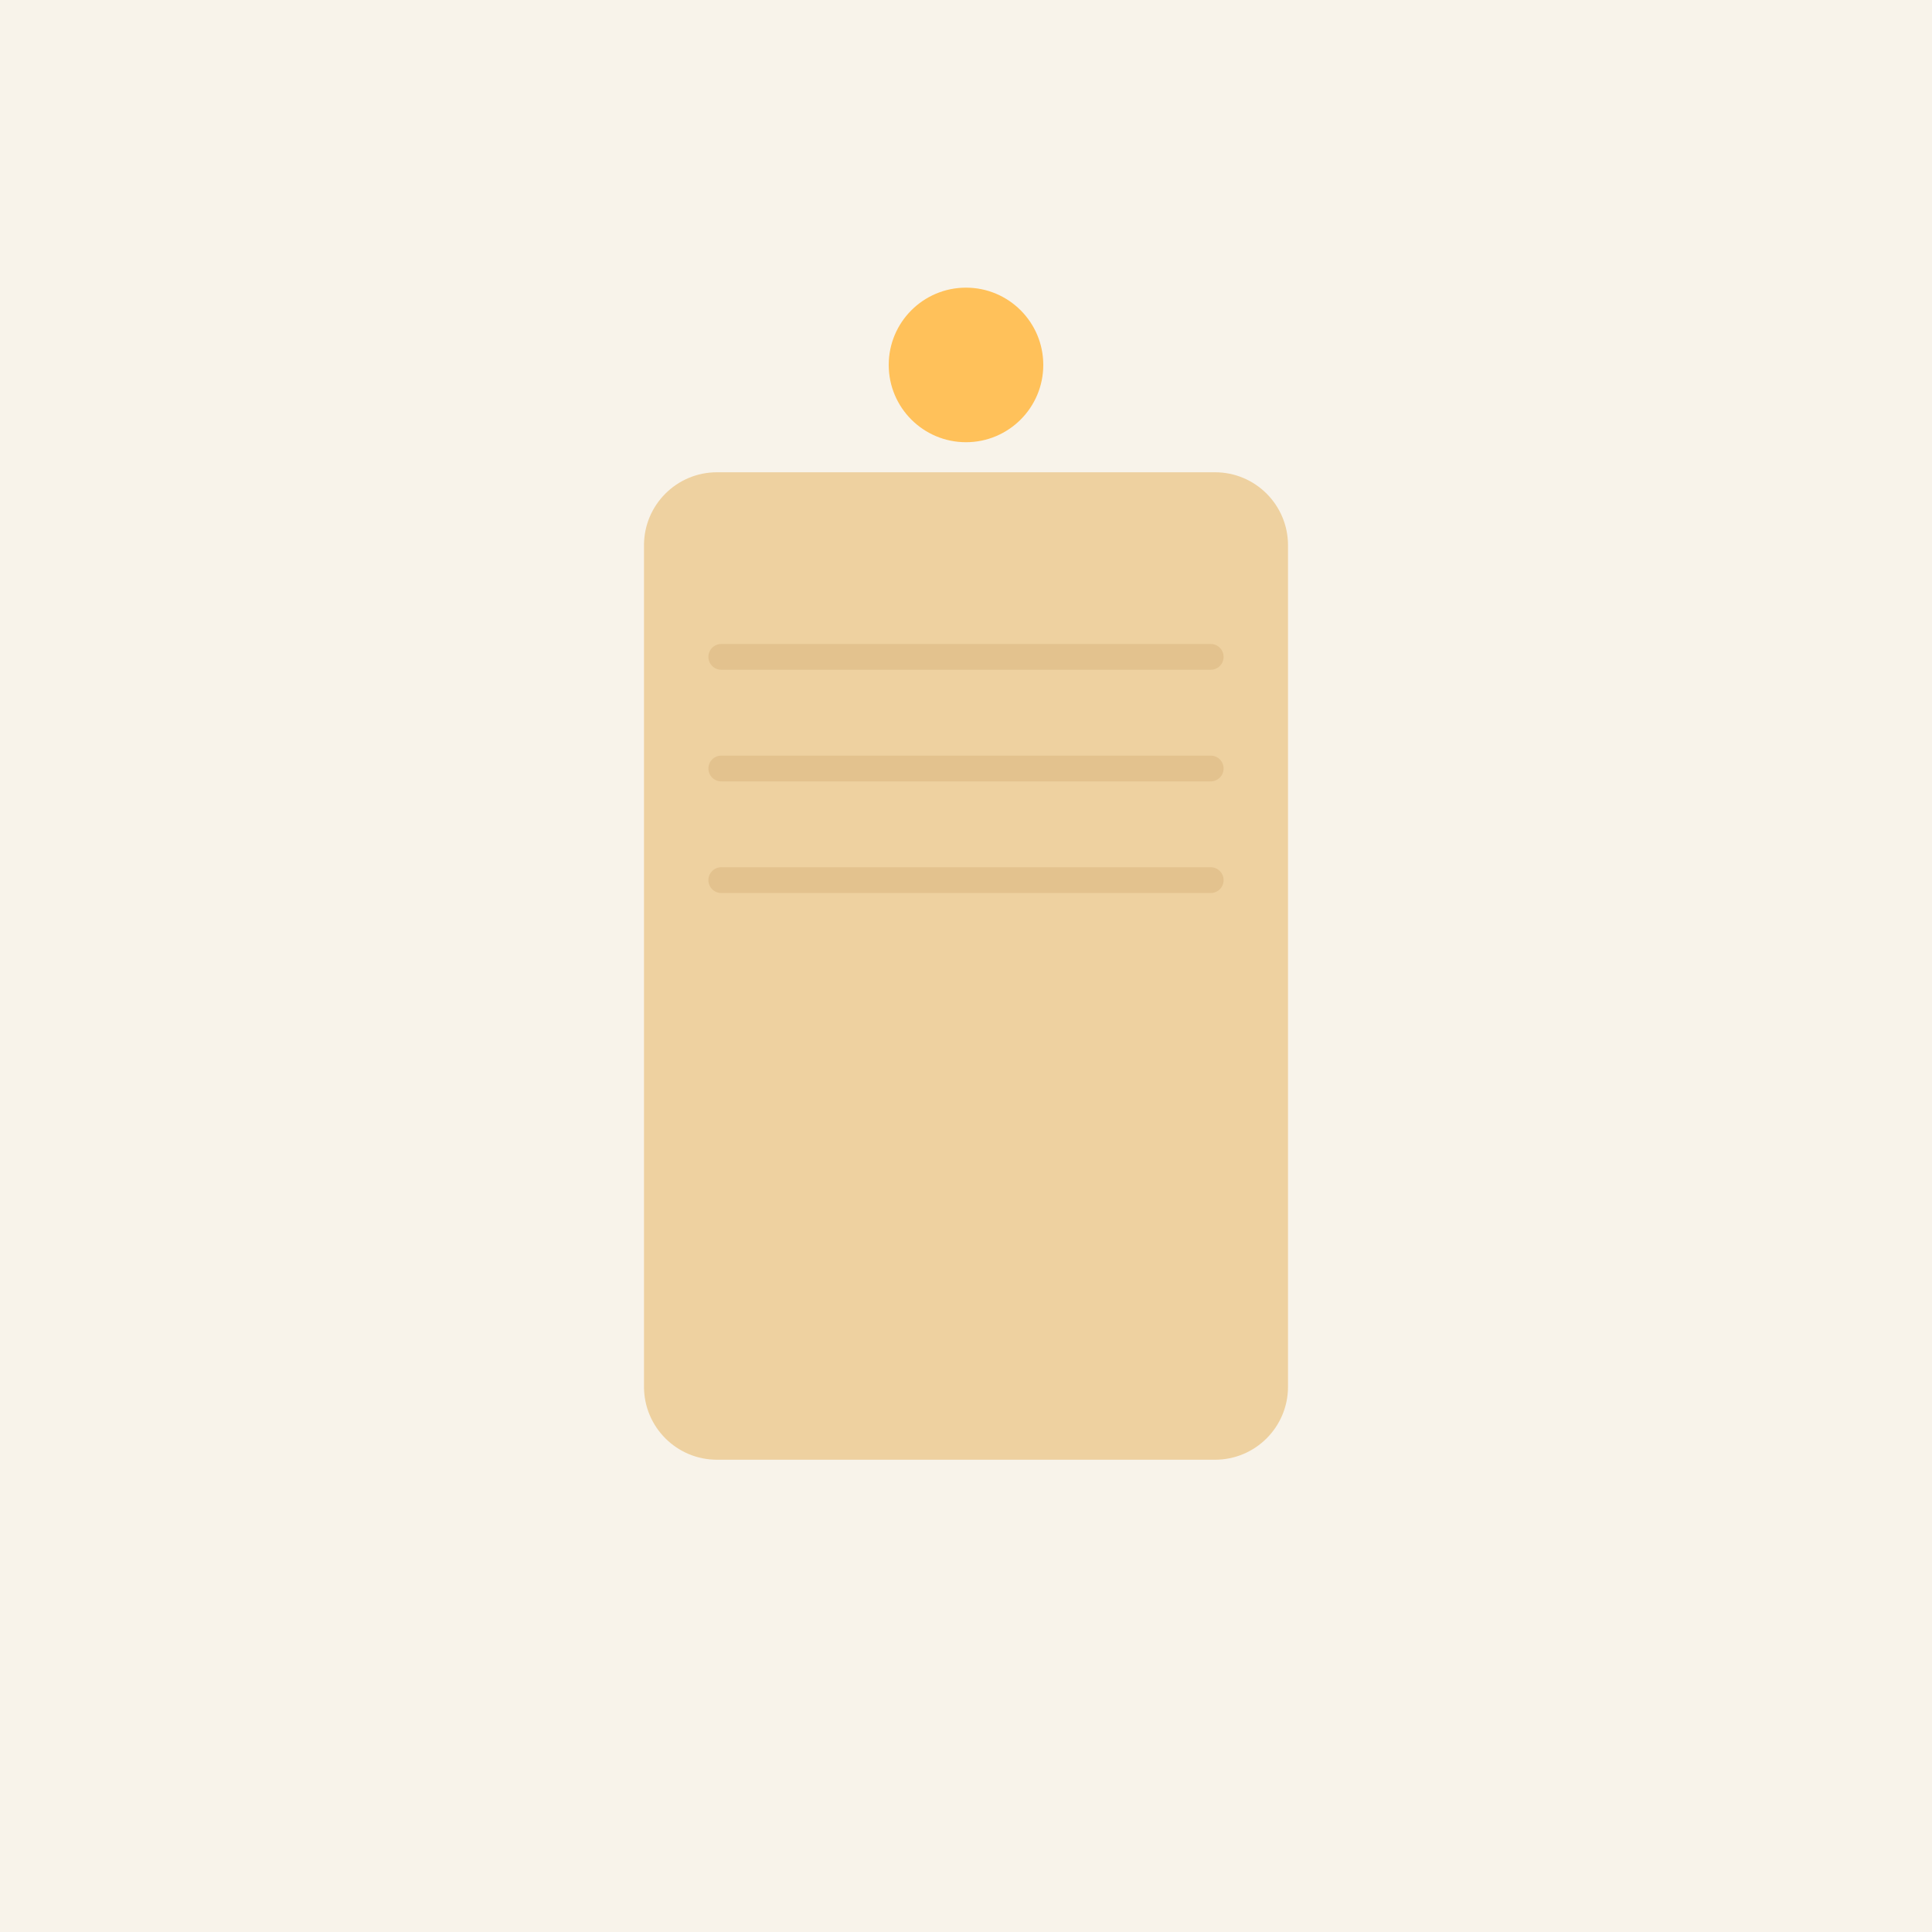
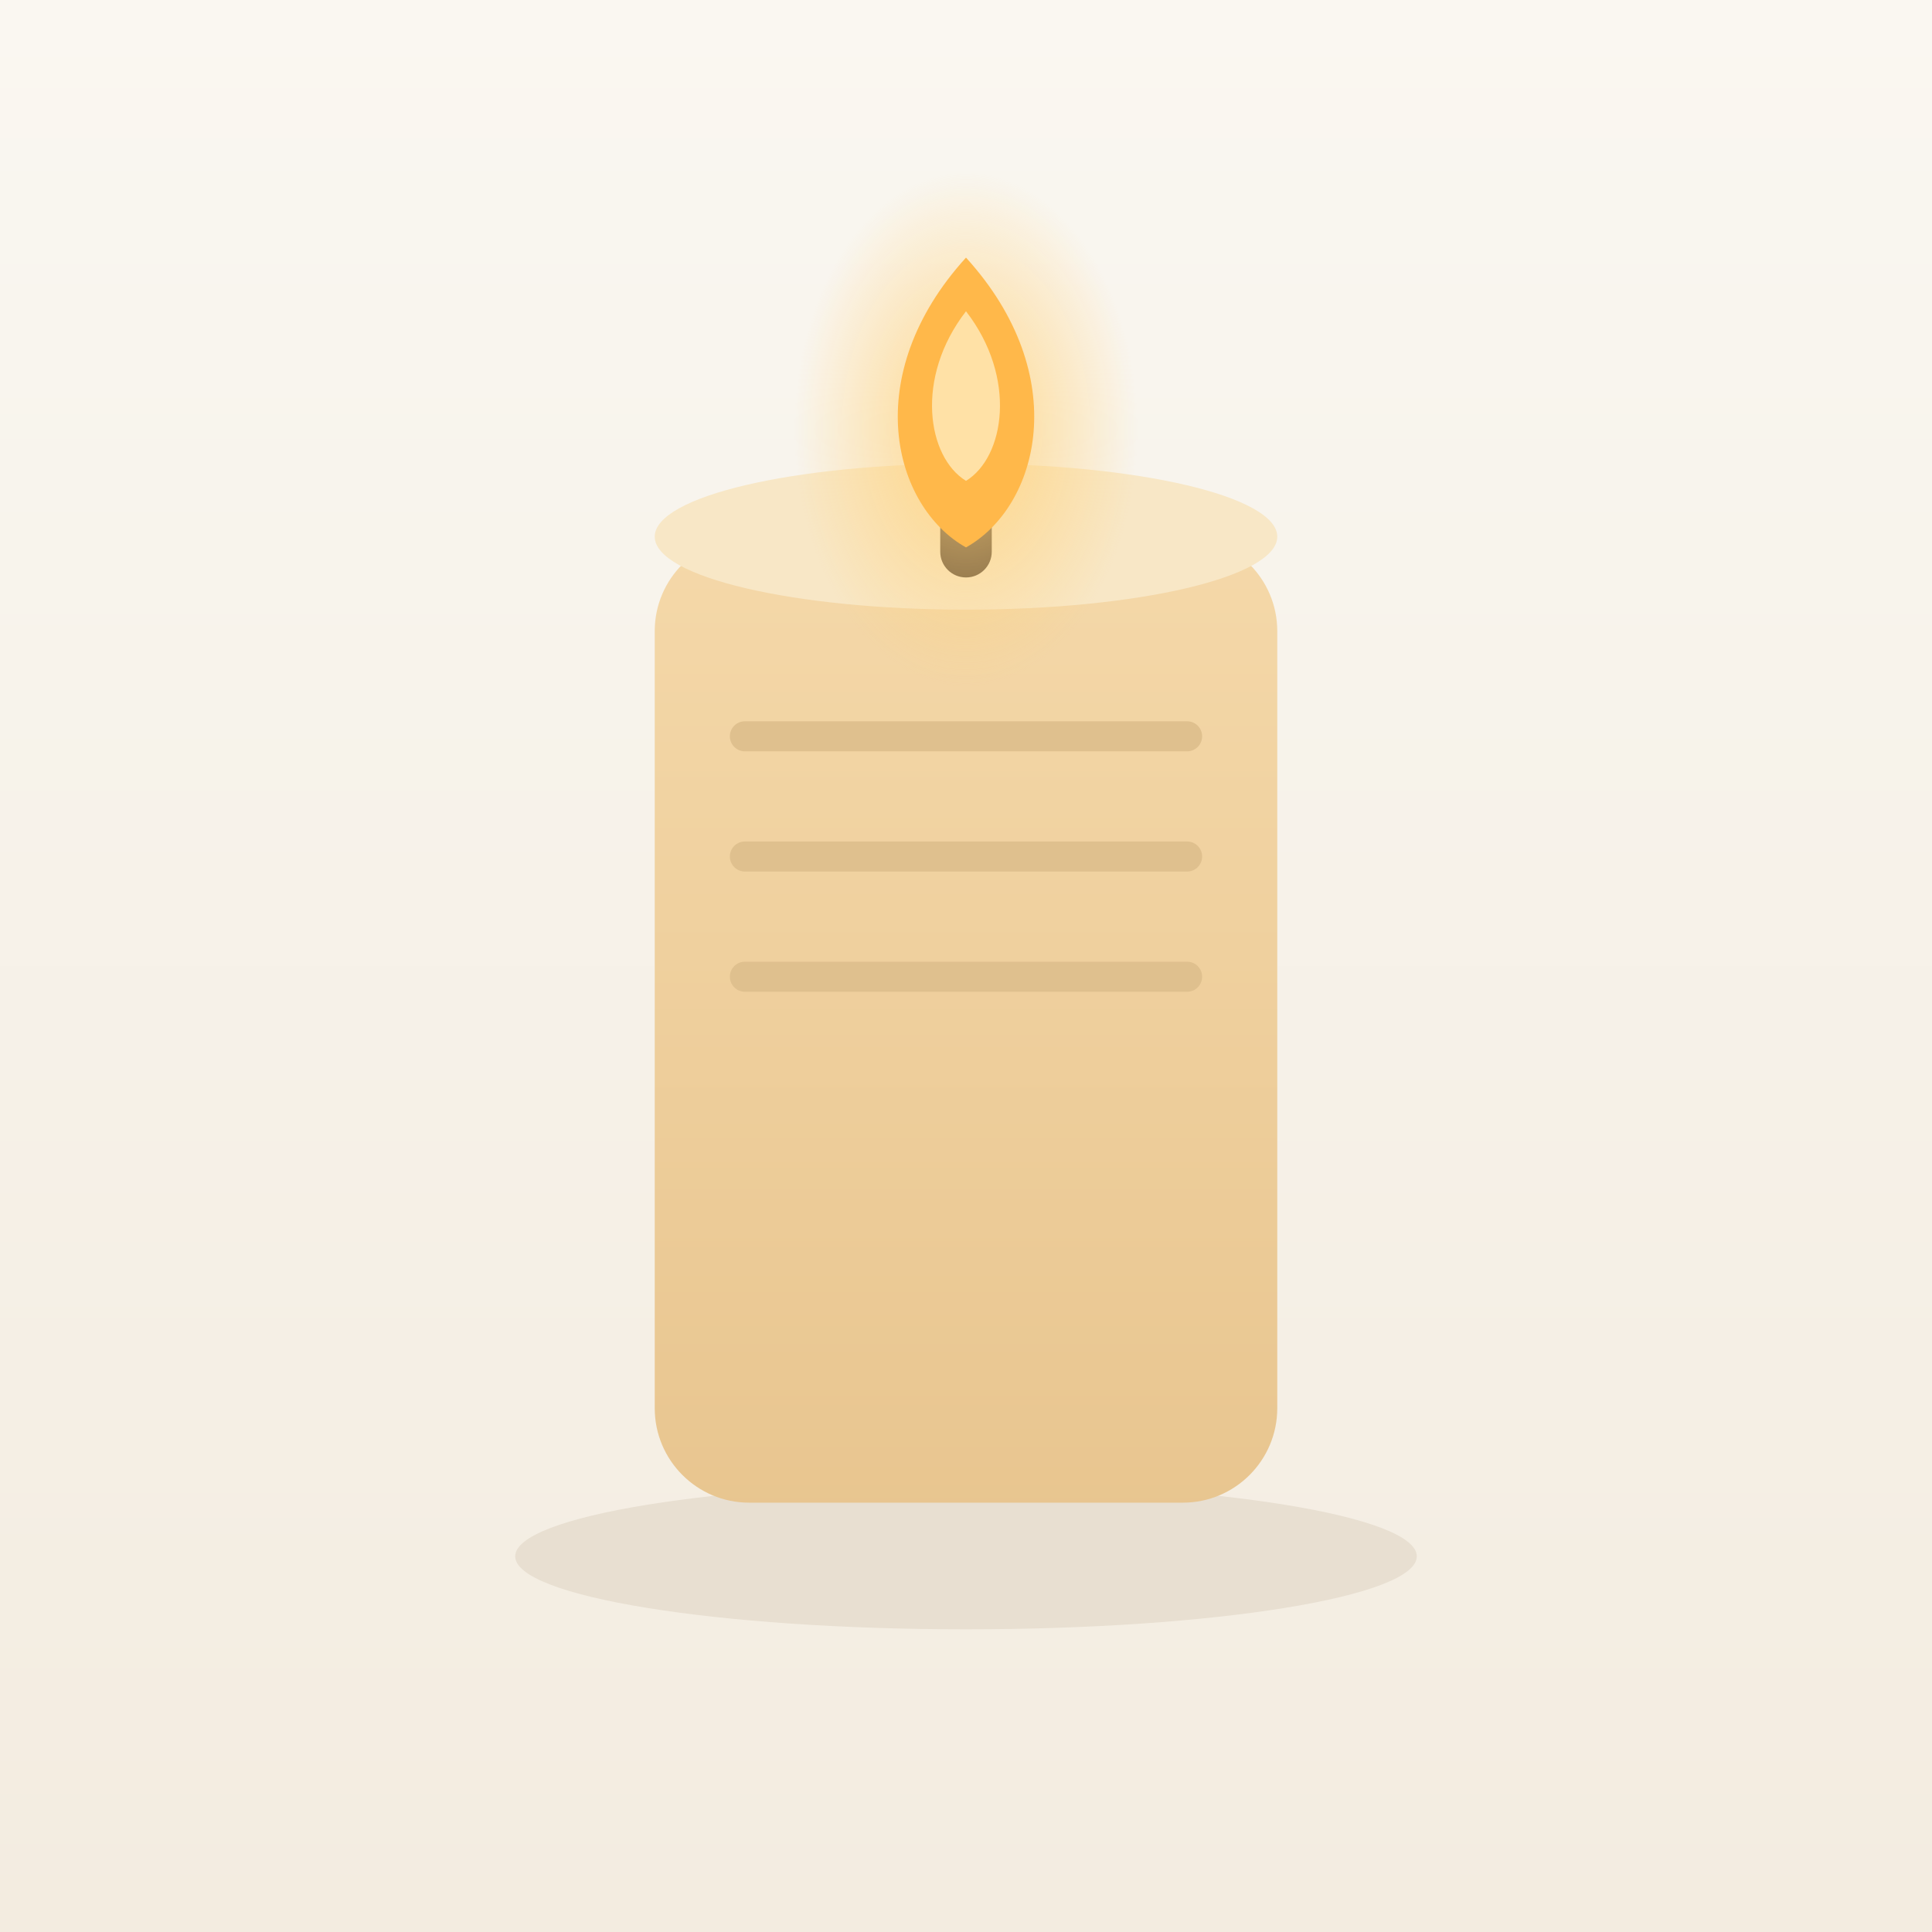
<svg xmlns="http://www.w3.org/2000/svg" width="900" height="900" viewBox="0 0 900 900" fill="none">
-   <rect width="900" height="900" fill="#F8F3EA" />
-   <rect x="300" y="220" width="300" height="460" rx="34" fill="#EED1A0" />
-   <rect x="330" y="300" width="240" height="12" rx="6" fill="#E3C28E" />
-   <rect x="330" y="352" width="240" height="12" rx="6" fill="#E3C28E" />
-   <rect x="330" y="404" width="240" height="12" rx="6" fill="#E3C28E" />
-   <circle cx="450" cy="170" r="36" fill="#FFC15A" />
+   <defs>
+     <linearGradient id="bg" x1="450" y1="0" x2="450" y2="900" gradientUnits="userSpaceOnUse">
+       <stop stop-color="#FAF7F1" />
+       <stop offset="1" stop-color="#F3ECE0" />
+     </linearGradient>
+     <linearGradient id="wax" x1="450" y1="230" x2="450" y2="710" gradientUnits="userSpaceOnUse">
+       <stop stop-color="#F5D9AA" />
+       <stop offset="1" stop-color="#E8C58F" />
+     </linearGradient>
+     <radialGradient id="glow" cx="0" cy="0" r="1" gradientUnits="userSpaceOnUse" gradientTransform="translate(450 200) rotate(90) scale(120 80)">
+       <stop stop-color="#FFD37D" stop-opacity="0.9" />
+       <stop offset="1" stop-color="#FFD37D" stop-opacity="0" />
+     </radialGradient>
+   </defs>
+   <rect width="900" height="900" fill="url(#bg)" />
+   <ellipse cx="450" cy="725" rx="210" ry="34" fill="#E8DFD1" />
+   <rect x="305" y="250" width="290" height="450" rx="44" fill="url(#wax)" />
+   <ellipse cx="450" cy="250" rx="145" ry="34" fill="#F8E7C6" />
+   <rect x="438" y="185" width="24" height="84" rx="12" fill="#5D4A35" />
+   <ellipse cx="450" cy="200" rx="80" ry="120" fill="url(#glow)" />
+   <path d="M450 120C500 175 484 236 450 255C416 236 400 175 450 120Z" fill="#FFB84A" />
+   <path d="M450 145C474 176 468 213 450 224C432 213 426 176 450 145Z" fill="#FFE1A6" />
+   <rect x="340" y="336" width="220" height="14" rx="7" fill="#DFC08E" />
+   <rect x="340" y="392" width="220" height="14" rx="7" fill="#DFC08E" />
+   <rect x="340" y="448" width="220" height="14" rx="7" fill="#DFC08E" />
</svg>
